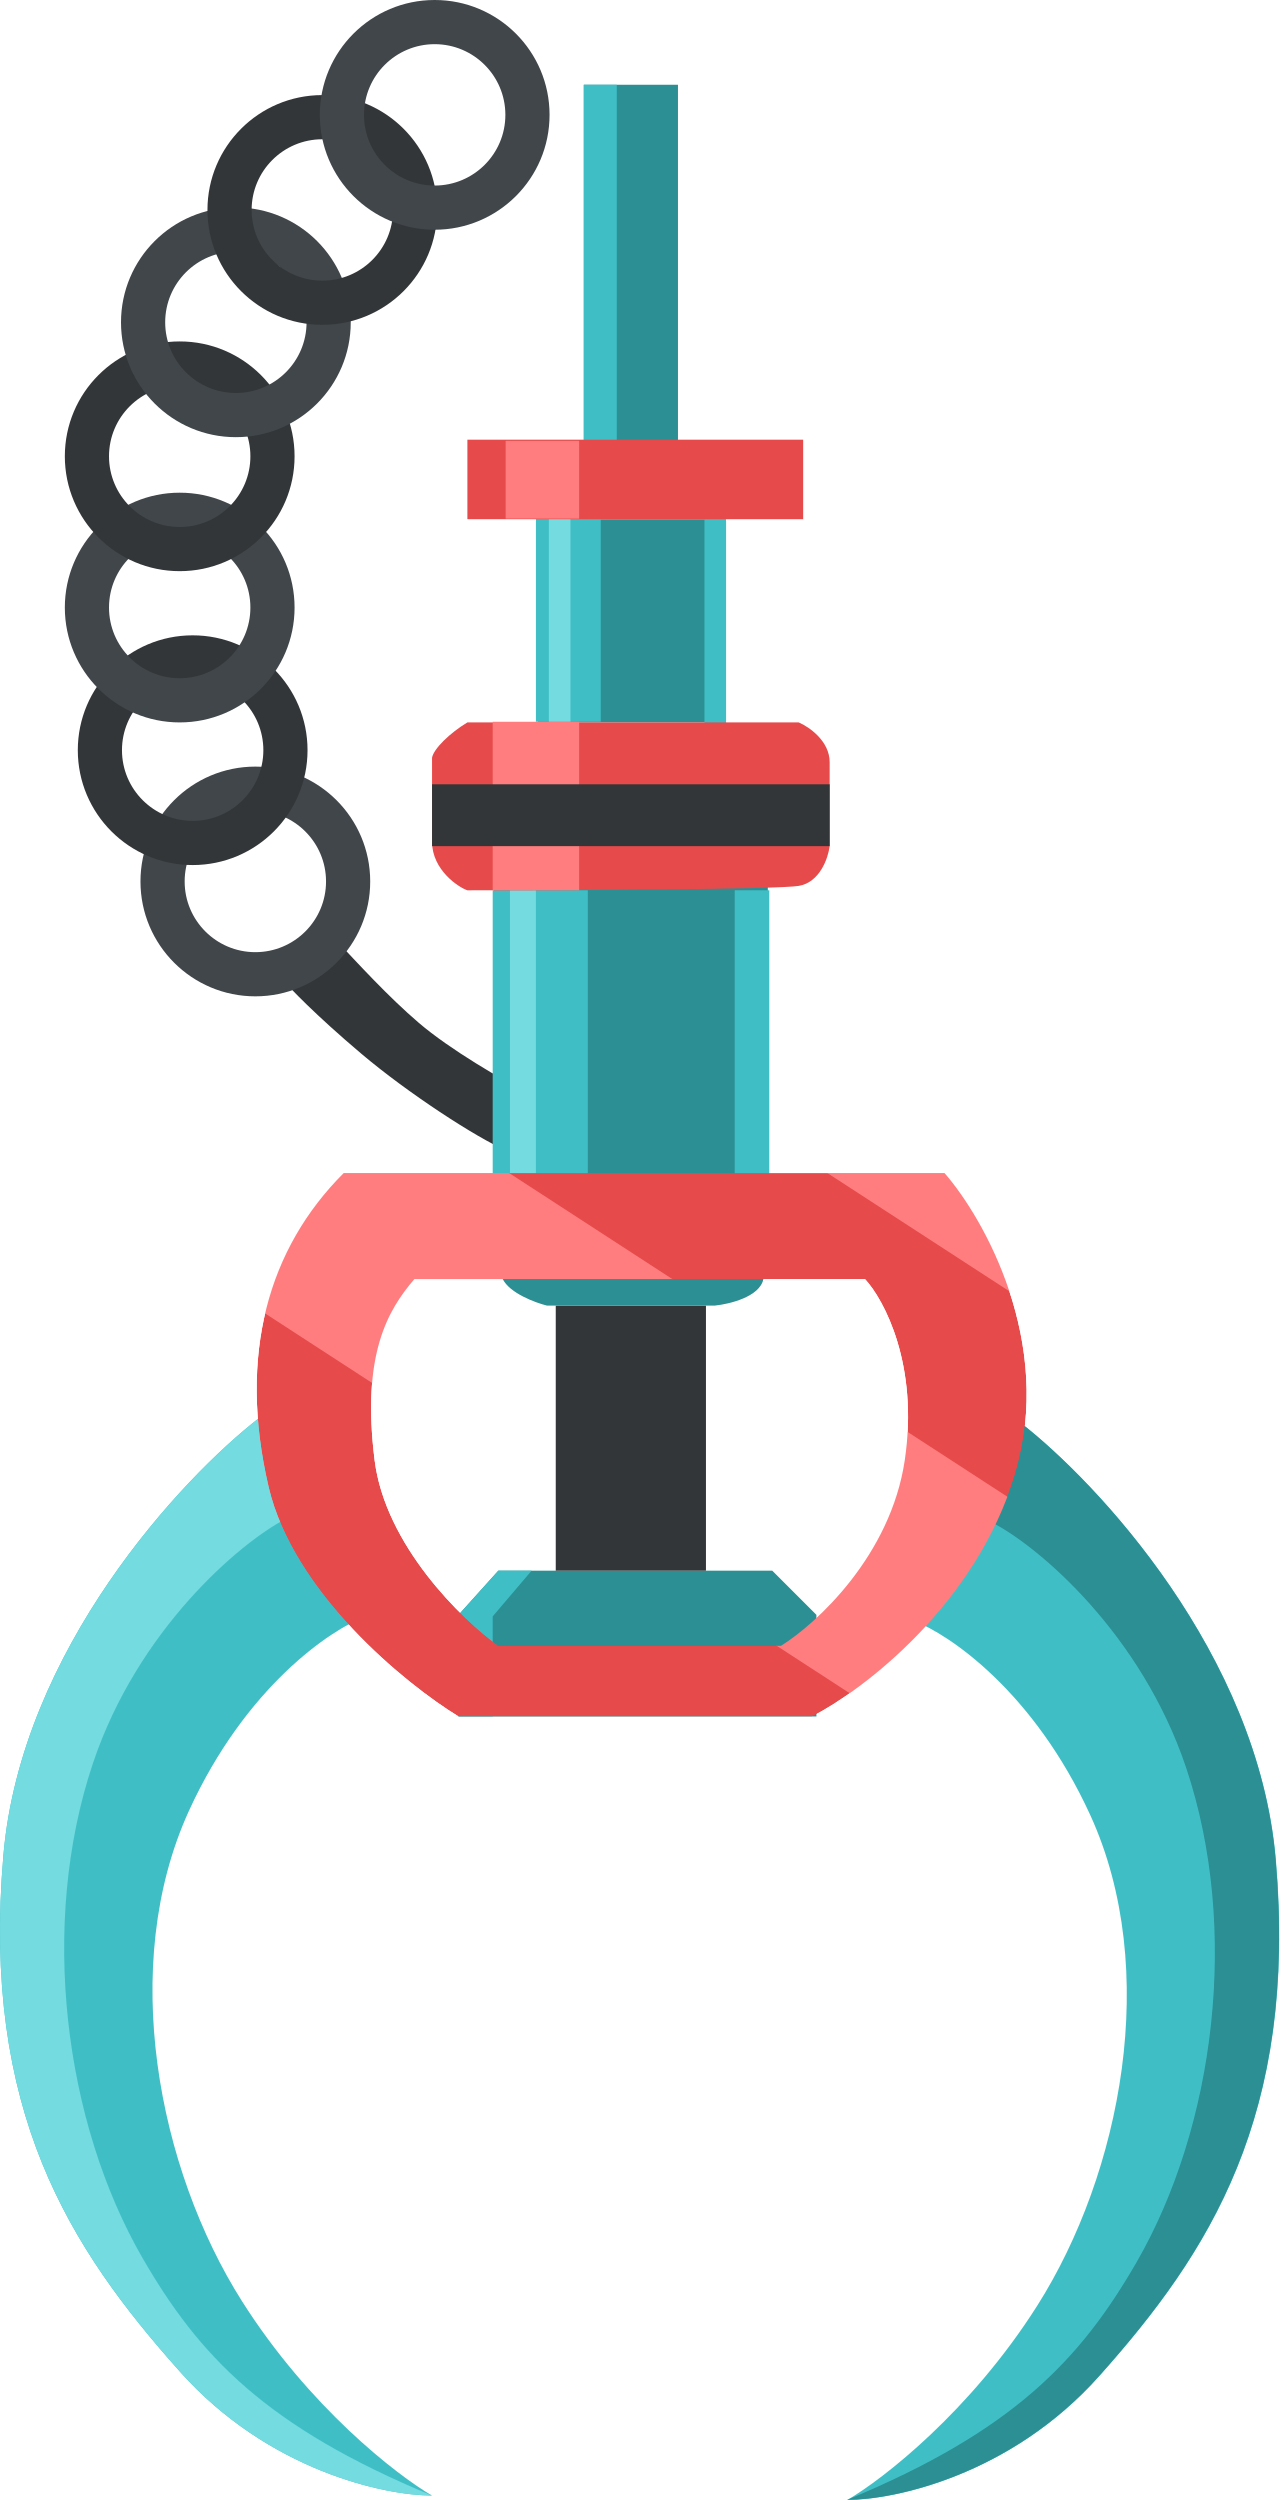
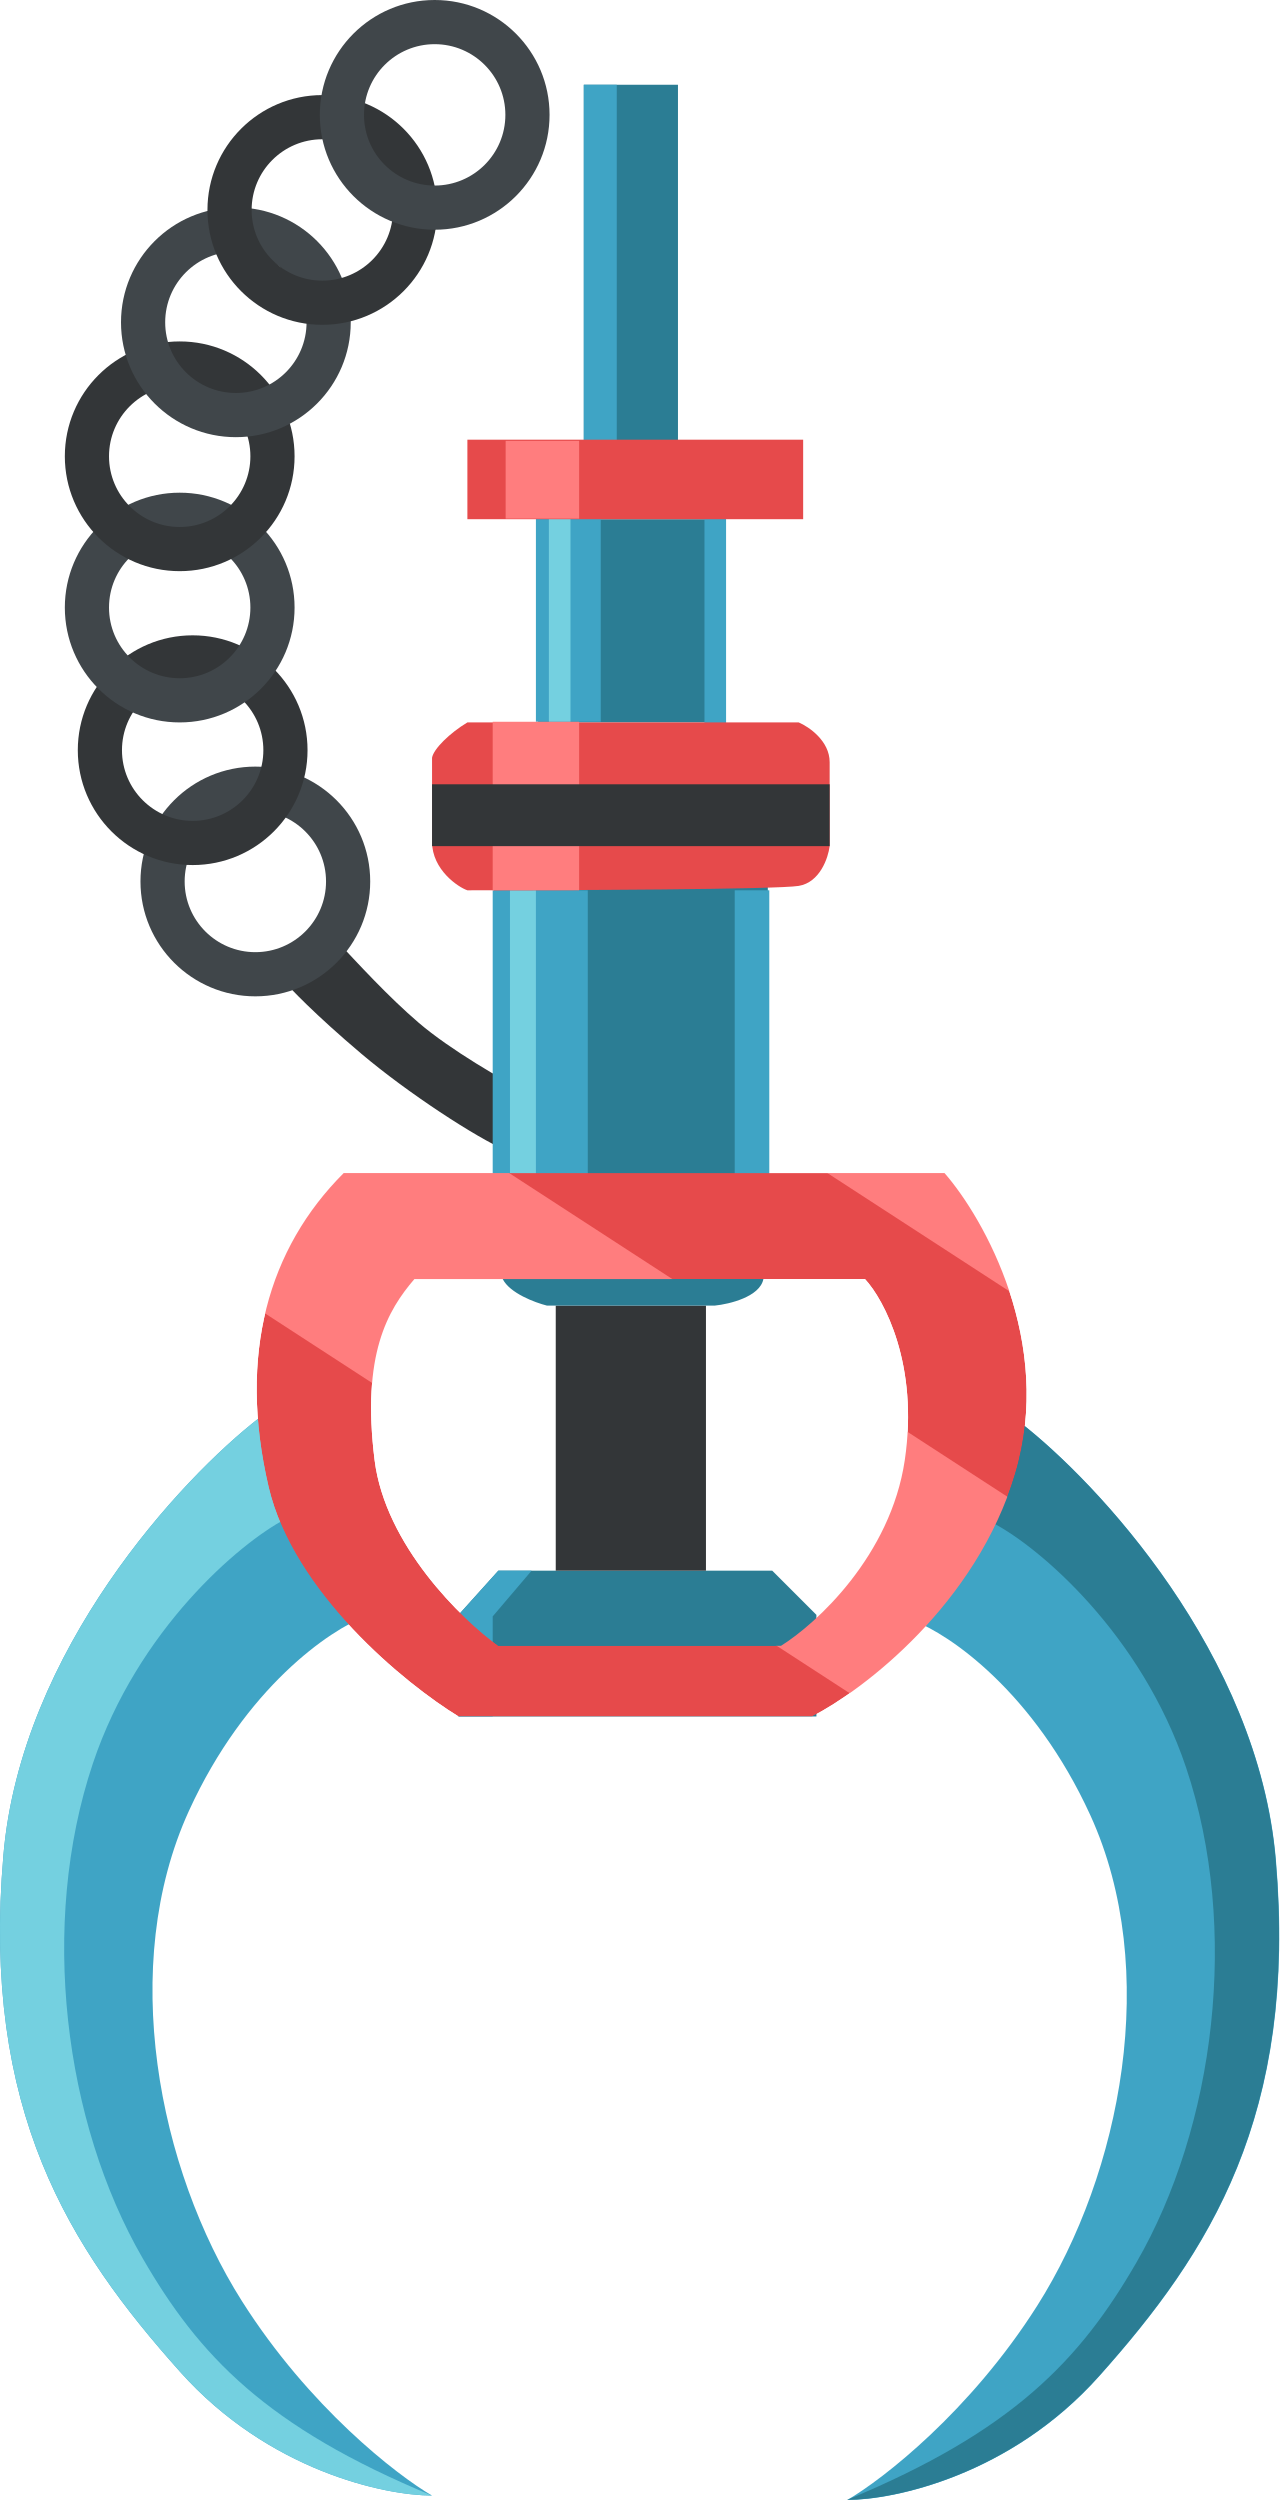
<svg xmlns="http://www.w3.org/2000/svg" width="149" height="291" viewBox="0 0 149 291" fill="none">
-   <path d="M53.376 187.97V199.797H95.03V187.97L89.887 182.827H58.004L53.376 187.97Z" fill="#2B8F94" />
-   <path d="M53.376 187.97V199.797H57.35V188.148L61.877 182.827L58.004 182.827L53.376 187.97Z" fill="#3FBFC5" />
-   <path d="M0.397 215.916C2.454 192.055 21.138 172.034 30.223 165.006L42.565 188.147C38.451 189.69 28.578 196.375 21.995 210.774C13.767 228.773 18.395 252.428 28.166 267.856C35.983 280.198 46.165 288.083 50.279 290.482C44.794 290.482 31.252 287.603 20.967 276.084C8.11 261.685 -2.175 245.743 0.397 215.916Z" fill="#3FBFC5" />
-   <path d="M0.397 215.916C2.454 192.055 21.138 172.034 30.223 165.006L33.203 176.828C27.92 179.595 16.042 189.667 10.816 205.251C4.523 224.014 7.466 247.041 16.601 262.853C23.141 274.172 30.939 282.472 50.279 290.482C44.794 290.482 31.252 287.603 20.967 276.084C8.11 261.685 -2.175 245.743 0.397 215.916Z" fill="#74DBE0" />
-   <path d="M148.511 216.431C146.454 192.569 127.77 172.548 118.685 165.52L106.343 188.661C110.457 190.204 120.33 196.889 126.913 211.288C135.14 229.287 130.512 252.942 120.742 268.37C112.925 280.712 102.743 288.597 98.629 290.997C104.114 290.997 117.656 288.117 127.941 276.598C140.797 262.199 151.082 246.257 148.511 216.431Z" fill="#3FBFC5" />
-   <path d="M148.483 216.42C146.426 192.559 127.741 172.537 118.656 165.509L115.677 177.331C120.959 180.098 132.837 190.171 138.063 205.755C144.356 224.518 141.414 247.544 132.278 263.356C125.738 274.675 117.941 282.976 98.601 290.986C104.086 290.986 117.628 288.106 127.913 276.587C140.769 262.188 151.054 246.246 148.483 216.42Z" fill="#2B8F94" />
+   <path d="M53.376 187.97V199.797H95.03V187.97L89.887 182.827H58.004L53.376 187.97Z" fill="#2B7D94" />
+   <path d="M53.376 187.97V199.797H57.35V188.148L61.877 182.827L58.004 182.827L53.376 187.97Z" fill="#3FA4C5" />
+   <path d="M0.397 215.916C2.454 192.055 21.138 172.034 30.223 165.006L42.565 188.147C38.451 189.69 28.578 196.375 21.995 210.774C13.767 228.773 18.395 252.428 28.166 267.856C35.983 280.198 46.165 288.083 50.279 290.482C44.794 290.482 31.252 287.603 20.967 276.084C8.11 261.685 -2.175 245.743 0.397 215.916Z" fill="#3FA4C5" />
+   <path d="M0.397 215.916C2.454 192.055 21.138 172.034 30.223 165.006L33.203 176.828C27.92 179.595 16.042 189.667 10.816 205.251C4.523 224.014 7.466 247.041 16.601 262.853C23.141 274.172 30.939 282.472 50.279 290.482C44.794 290.482 31.252 287.603 20.967 276.084C8.11 261.685 -2.175 245.743 0.397 215.916Z" fill="#74D0E0" />
+   <path d="M148.511 216.431C146.454 192.569 127.77 172.548 118.685 165.52L106.343 188.661C110.457 190.204 120.33 196.889 126.913 211.288C135.14 229.287 130.512 252.942 120.742 268.37C112.925 280.712 102.743 288.597 98.629 290.997C104.114 290.997 117.656 288.117 127.941 276.598C140.797 262.199 151.082 246.257 148.511 216.431Z" fill="#3FA4C5" />
+   <path d="M148.483 216.42C146.426 192.559 127.741 172.537 118.656 165.509L115.677 177.331C120.959 180.098 132.837 190.171 138.063 205.755C144.356 224.518 141.414 247.544 132.278 263.356C125.738 274.675 117.941 282.976 98.601 290.986C104.086 290.986 117.628 288.106 127.913 276.587C140.769 262.188 151.054 246.246 148.483 216.42Z" fill="#2B7D94" />
  <path d="M42.063 122.658C47.411 127.183 55.433 132.429 59.033 133.972L61.604 127.286C58.519 125.744 52.348 122.144 48.748 119.058C45.148 115.973 41.72 112.202 38.977 109.288L32.806 113.916C33.663 114.944 36.714 118.133 42.063 122.658Z" fill="#333638" />
  <path fill-rule="evenodd" clip-rule="evenodd" d="M29.721 89.233C37.106 89.233 43.092 95.22 43.092 102.604C43.092 109.988 37.106 115.974 29.721 115.974C22.337 115.974 16.351 109.988 16.351 102.604C16.351 95.22 22.337 89.233 29.721 89.233ZM29.721 94.376C25.177 94.376 21.494 98.06 21.494 102.604C21.494 107.148 25.177 110.832 29.721 110.832C34.266 110.832 37.95 107.148 37.95 102.604C37.95 98.06 34.266 94.376 29.721 94.376Z" fill="#40464A" />
  <path fill-rule="evenodd" clip-rule="evenodd" d="M22.426 73.952C29.81 73.952 35.797 79.938 35.797 87.322C35.797 94.706 29.81 100.693 22.426 100.693C15.042 100.693 9.056 94.706 9.056 87.322C9.056 79.938 15.042 73.952 22.426 73.952ZM22.426 79.094C17.882 79.094 14.198 82.778 14.198 87.322C14.198 91.866 17.882 95.55 22.426 95.55C26.97 95.55 30.654 91.866 30.654 87.322C30.654 82.778 26.97 79.094 22.426 79.094Z" fill="#333638" />
  <path fill-rule="evenodd" clip-rule="evenodd" d="M20.917 57.349C28.302 57.349 34.288 63.335 34.288 70.72C34.288 78.104 28.302 84.09 20.917 84.09C13.533 84.09 7.547 78.104 7.547 70.72C7.547 63.335 13.533 57.349 20.917 57.349ZM20.917 62.492C16.373 62.492 12.689 66.175 12.689 70.72C12.689 75.264 16.373 78.948 20.917 78.948C25.462 78.948 29.145 75.264 29.145 70.72C29.145 66.175 25.462 62.492 20.917 62.492Z" fill="#40464A" />
  <path fill-rule="evenodd" clip-rule="evenodd" d="M20.917 39.742C28.302 39.742 34.288 45.728 34.288 53.113C34.288 60.497 28.302 66.483 20.917 66.483C13.533 66.483 7.547 60.497 7.547 53.113C7.547 45.728 13.533 39.742 20.917 39.742ZM20.917 44.885C16.373 44.885 12.689 48.569 12.689 53.113C12.689 57.657 16.373 61.341 20.917 61.341C25.462 61.341 29.145 57.657 29.145 53.113C29.145 48.569 25.462 44.885 20.917 44.885Z" fill="#333638" />
  <path fill-rule="evenodd" clip-rule="evenodd" d="M27.456 24.146C34.84 24.146 40.826 30.132 40.826 37.517C40.826 44.901 34.84 50.887 27.456 50.887C20.072 50.887 14.085 44.901 14.085 37.517C14.085 30.132 20.072 24.146 27.456 24.146ZM27.456 29.288C22.912 29.288 19.228 32.972 19.228 37.517C19.228 42.061 22.912 45.744 27.456 45.744C32 45.744 35.684 42.061 35.684 37.517C35.684 32.972 32 29.288 27.456 29.288Z" fill="#40464A" />
  <path fill-rule="evenodd" clip-rule="evenodd" d="M37.518 11.068C44.903 11.068 50.889 17.055 50.889 24.439C50.889 31.823 44.903 37.809 37.518 37.809C30.134 37.809 24.148 31.823 24.148 24.439C24.148 17.055 30.134 11.068 37.518 11.068ZM37.518 16.211C32.974 16.211 29.29 19.895 29.29 24.439C29.29 28.983 32.974 32.667 37.518 32.667C42.063 32.667 45.746 28.983 45.746 24.439C45.746 19.895 42.063 16.211 37.518 16.211Z" fill="#333638" />
  <path fill-rule="evenodd" clip-rule="evenodd" d="M50.597 0C57.981 0 63.968 5.986 63.968 13.37C63.968 20.755 57.981 26.741 50.597 26.741C43.213 26.741 37.227 20.755 37.227 13.37C37.227 5.986 43.213 0 50.597 0ZM50.597 5.142C46.053 5.142 42.369 8.826 42.369 13.37C42.369 17.915 46.053 21.598 50.597 21.598C55.141 21.598 58.825 17.915 58.825 13.37C58.825 8.826 55.141 5.142 50.597 5.142Z" fill="#40464A" />
  <rect x="64.689" y="151.971" width="17.484" height="30.855" fill="#333638" />
-   <path d="M89.374 102.603H57.49V142.714C57.49 144.086 57.696 147.24 58.519 148.885C59.342 150.531 62.29 151.628 63.661 151.971H83.203C84.917 151.799 88.448 150.942 88.859 148.885C89.271 146.828 89.374 143.914 89.374 142.714V102.603Z" fill="#2B8F94" />
-   <rect x="57.35" y="103.631" width="11.068" height="44.773" fill="#3FBFC5" />
-   <rect x="59.361" y="103.631" width="3.018" height="44.773" fill="#74DBE0" />
-   <rect x="85.521" y="103.631" width="4.025" height="44.773" fill="#3FBFC5" />
-   <rect x="62.632" y="60.436" width="21.598" height="23.655" fill="#2B8F94" />
-   <rect x="67.955" y="9.865" width="10.96" height="41.649" fill="#2B8F94" />
-   <rect x="67.955" y="9.865" width="3.836" height="41.649" fill="#3FBFC5" />
-   <rect x="62.38" y="60.368" width="7.546" height="23.644" fill="#3FBFC5" />
-   <rect x="63.89" y="60.368" width="2.515" height="23.644" fill="#74DBE0" />
-   <rect x="82" y="60.368" width="2.515" height="24.147" fill="#3FBFC5" />
+   <path d="M89.374 102.603H57.49V142.714C57.49 144.086 57.696 147.24 58.519 148.885C59.342 150.531 62.29 151.628 63.661 151.971H83.203C84.917 151.799 88.448 150.942 88.859 148.885C89.271 146.828 89.374 143.914 89.374 142.714V102.603Z" fill="#2B7D94" />
+   <rect x="57.35" y="103.631" width="11.068" height="44.773" fill="#3FA4C5" />
+   <rect x="59.361" y="103.631" width="3.018" height="44.773" fill="#74D0E0" />
+   <rect x="85.521" y="103.631" width="4.025" height="44.773" fill="#3FA4C5" />
+   <rect x="62.632" y="60.436" width="21.598" height="23.655" fill="#2B7D94" />
+   <rect x="67.955" y="9.865" width="10.96" height="41.649" fill="#2B7D94" />
+   <rect x="67.955" y="9.865" width="3.836" height="41.649" fill="#3FA4C5" />
+   <rect x="62.38" y="60.368" width="7.546" height="23.644" fill="#3FA4C5" />
+   <rect x="63.89" y="60.368" width="2.515" height="23.644" fill="#74D0E0" />
+   <rect x="82" y="60.368" width="2.515" height="24.147" fill="#3FA4C5" />
  <rect x="54.404" y="51.179" width="39.083" height="9.256" fill="#E64A4B" />
  <rect x="58.858" y="51.314" width="8.552" height="9.055" fill="#FF7D7E" />
  <path d="M92.973 84.09H54.404C52.347 85.325 50.462 87.176 50.29 88.204V97.975C50.29 101.266 53.376 103.289 54.404 103.632C66.232 103.632 90.504 103.529 92.973 103.118C95.441 102.706 96.401 99.861 96.572 98.489V88.719C96.572 86.25 94.173 84.605 92.973 84.09Z" fill="#E64A4B" />
  <rect x="57.35" y="84.014" width="10.061" height="19.62" fill="#FF7D7E" />
  <rect x="50.29" y="91.291" width="46.282" height="7.199" fill="#333638" />
  <mask id="mask0_586_38" style="mask-type:alpha" maskUnits="userSpaceOnUse" x="29" y="136" width="91" height="64">
    <path fill-rule="evenodd" clip-rule="evenodd" d="M109.943 136.545C114.572 141.859 122.697 156.292 118.171 171.514C113.646 186.735 100.516 196.712 94.516 199.797H53.376C47.205 196.026 34.143 185.398 31.263 173.057C27.664 157.629 31.263 145.287 40.005 136.545H109.943ZM48.233 148.887C45.148 152.487 42.062 157.629 43.605 169.971C44.84 179.845 53.719 188.484 58.004 191.569H90.916C95.03 188.998 103.669 181.079 105.315 169.971C106.961 158.863 102.915 151.287 100.687 148.887H48.233Z" fill="#E64A4B" />
  </mask>
  <g mask="url(#mask0_586_38)">
    <path fill-rule="evenodd" clip-rule="evenodd" d="M109.943 136.545C114.572 141.859 122.697 156.292 118.171 171.514C113.646 186.735 100.516 196.712 94.516 199.797H53.376C47.205 196.026 34.143 185.398 31.263 173.057C27.664 157.629 31.263 145.287 40.005 136.545H109.943ZM48.233 148.887C45.148 152.487 42.062 157.629 43.605 169.971C44.84 179.845 53.719 188.484 58.004 191.569H90.916C95.03 188.998 103.669 181.079 105.315 169.971C106.961 158.863 102.915 151.287 100.687 148.887H48.233Z" fill="#E64A4B" />
    <rect x="38.031" y="122.749" width="105.644" height="29.178" transform="rotate(33.0104 38.0312 122.749)" fill="#FF7D7E" />
    <rect x="85.598" y="116.208" width="55.323" height="11.22" transform="rotate(33.0104 85.5981 116.208)" fill="#FF7D7E" />
  </g>
</svg>
